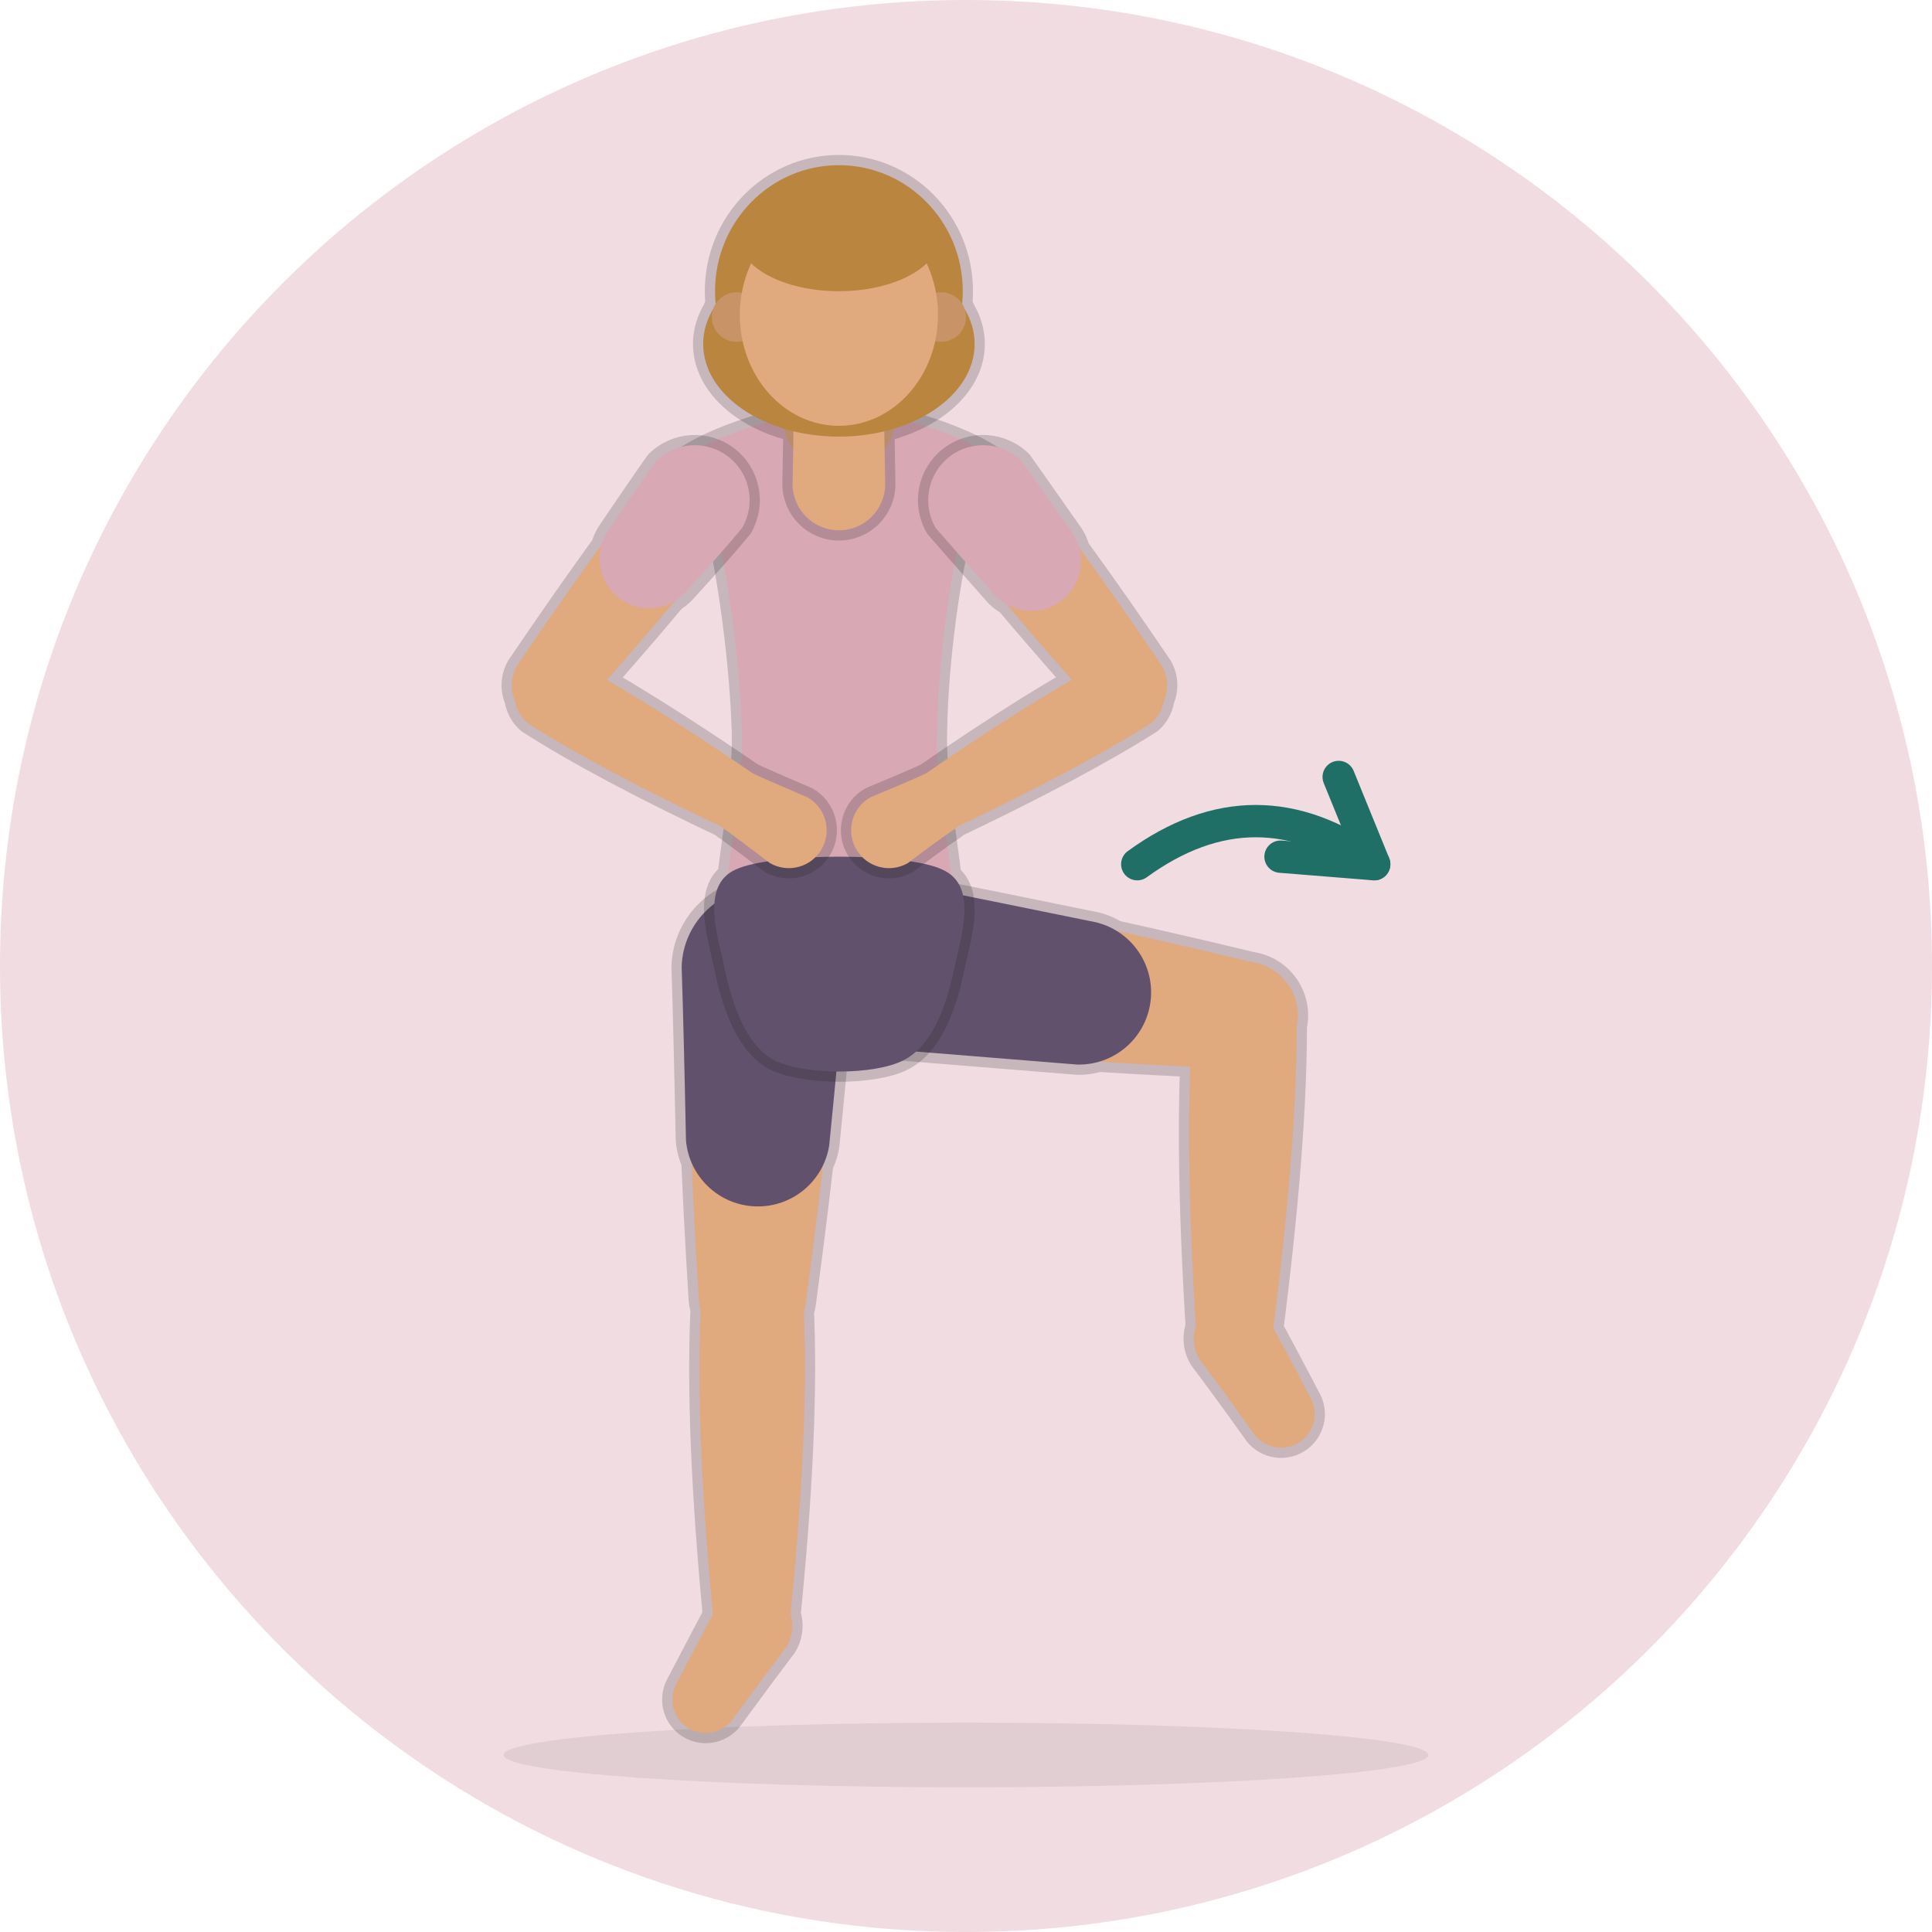
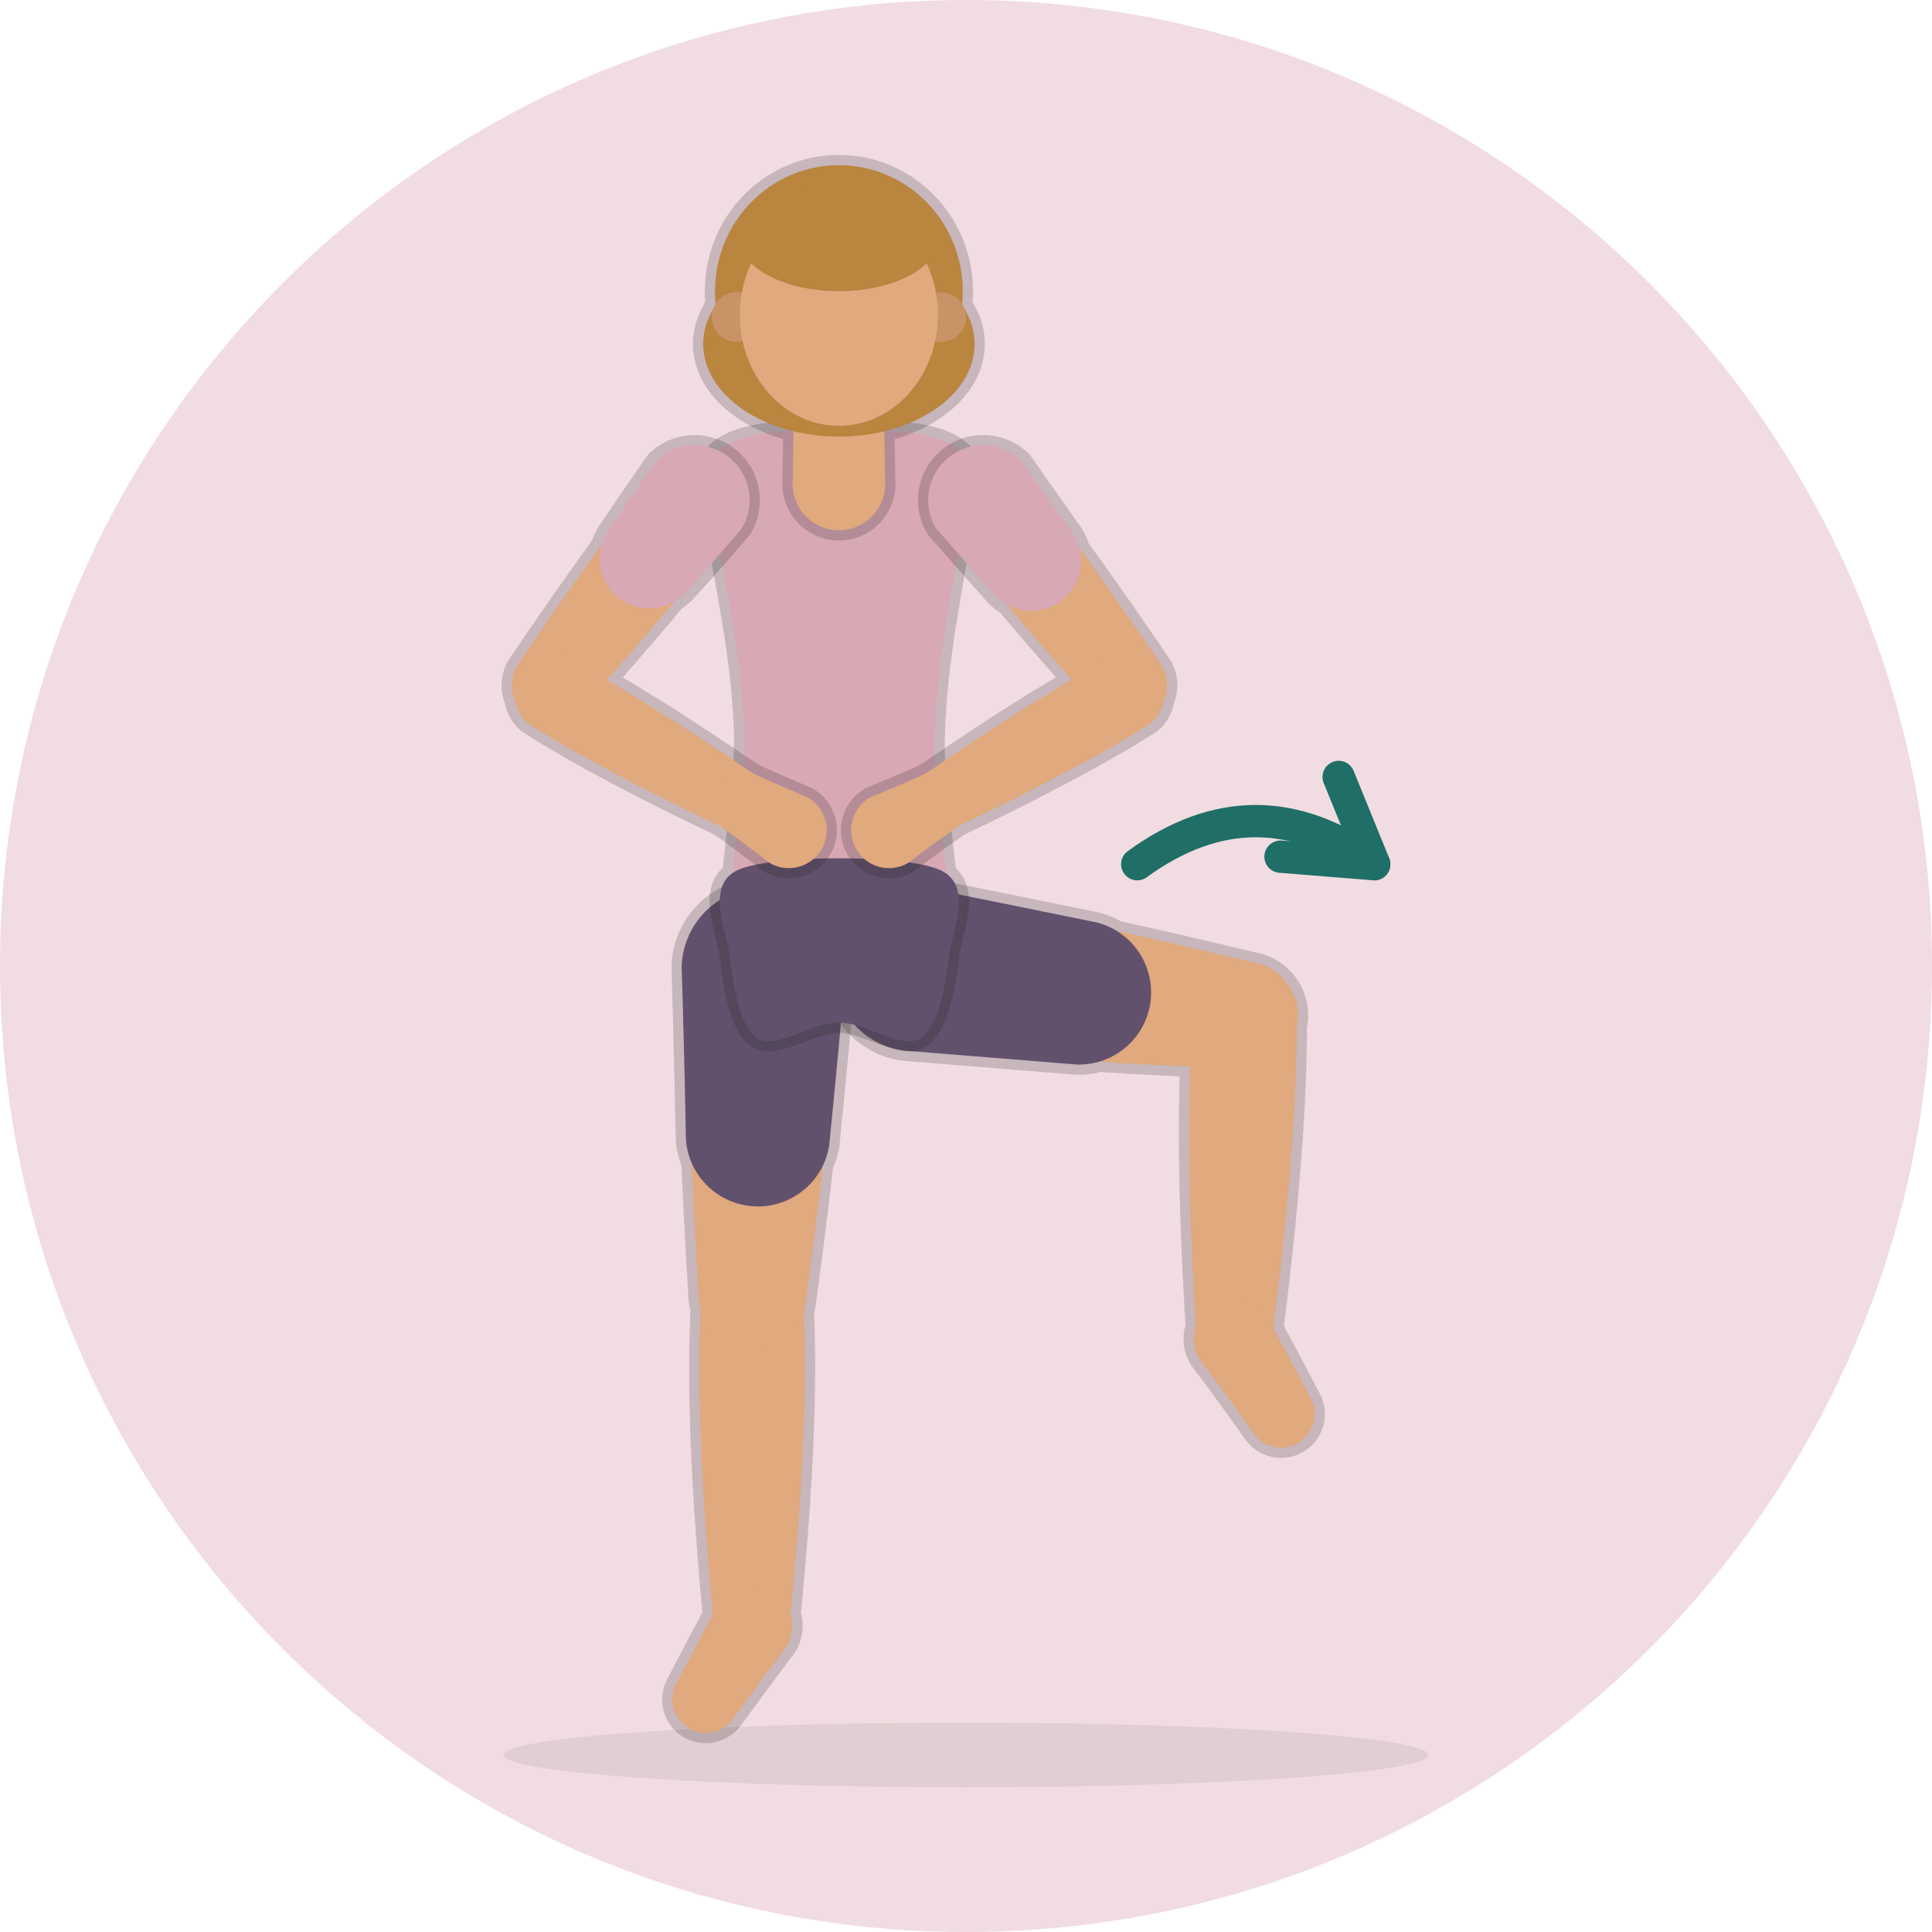
<svg xmlns="http://www.w3.org/2000/svg" viewBox="0 0 200 200" width="400" height="400" role="img" aria-label="Standing figure facing forward on one leg with the other knee lifted and opened out to the side.">
  <circle cx="100" cy="100" r="100" fill="#F1DCE2" />
  <clipPath id="c10yh8jc">
    <circle cx="100" cy="100" r="100" />
  </clipPath>
  <g clip-path="url(#c10yh8jc)">
    <g transform="translate(100.0 180.0) scale(1.115)">
      <ellipse cx="0" cy="1.5" rx="42.929" ry="3" fill="#20211F" opacity="0.08" />
      <g>
        <path d="M-24.6 -40.5Q-25.2 -29.1 -23.4 -10.5A3.5 3.5 0 0 0 -16.4 -10.5Q-14.5 -29.1 -15.1 -40.5A4.8 4.8 0 0 0 -24.6 -40.5ZM-25.8 -71.7Q-26.0 -59.9 -24.8 -40.7A5.0 5.0 0 0 0 -14.9 -40.3Q-12.3 -59.5 -11.7 -71.2A7.0 7.0 0 0 0 -25.8 -71.7ZM-26.4 -71.7Q-26.2 -65.6 -26.0 -55.6A6.7 6.7 0 0 0 -12.7 -55.1Q-11.7 -65.1 -11.2 -71.2A7.6 7.6 0 0 0 -26.4 -71.7ZM-23.0 -12.5Q-24.5 -9.7 -26.9 -5.1A3.1 3.1 0 0 0 -21.6 -1.9Q-18.6 -6.0 -16.7 -8.5A3.7 3.7 0 0 0 -23.0 -12.5Z" fill="#1E1F1D" stroke="#1E1F1D" stroke-width="1.9" stroke-linejoin="round" opacity="0.2" />
        <path d="M-24.6 -40.5Q-25.2 -29.1 -23.4 -10.5A3.5 3.5 0 0 0 -16.4 -10.5Q-14.5 -29.1 -15.1 -40.5A4.8 4.8 0 0 0 -24.6 -40.5Z" fill="#E0A97E" />
        <path d="M-25.8 -71.7Q-26.0 -59.9 -24.8 -40.7A5.0 5.0 0 0 0 -14.9 -40.3Q-12.3 -59.5 -11.7 -71.2A7.0 7.0 0 0 0 -25.8 -71.7Z" fill="#E0A97E" />
        <path d="M-26.4 -71.7Q-26.2 -65.6 -26.0 -55.6A6.7 6.7 0 0 0 -12.7 -55.1Q-11.7 -65.1 -11.2 -71.2A7.6 7.6 0 0 0 -26.4 -71.7Z" fill="#62516C" />
        <path d="M-23.0 -12.5Q-24.5 -9.7 -26.9 -5.1A3.1 3.1 0 0 0 -21.6 -1.9Q-18.6 -6.0 -16.7 -8.5A3.7 3.7 0 0 0 -23.0 -12.5Z" fill="#E0A97E" />
      </g>
      <g>
        <path d="M21.1 -67.3Q20.2 -56.0 21.4 -37.3A3.5 3.5 0 0 0 28.4 -37.1Q30.8 -55.6 30.7 -67.0A4.8 4.8 0 0 0 21.1 -67.3ZM-5.8 -64.5Q5.9 -63.0 25.2 -62.2A5.0 5.0 0 0 0 26.6 -72.1Q7.9 -76.6 -3.8 -78.5A7.0 7.0 0 0 0 -5.8 -64.5ZM-5.8 -63.9Q0.3 -63.4 10.3 -62.6A6.7 6.7 0 0 0 12.1 -75.8Q2.3 -77.8 -3.7 -79.0A7.6 7.6 0 0 0 -5.8 -63.9ZM21.7 -35.2Q23.6 -32.7 26.6 -28.5A3.1 3.1 0 0 0 31.9 -31.8Q29.5 -36.4 28.0 -39.1A3.7 3.7 0 0 0 21.7 -35.2Z" fill="#1E1F1D" stroke="#1E1F1D" stroke-width="1.9" stroke-linejoin="round" opacity="0.2" />
        <path d="M21.1 -67.3Q20.2 -56.0 21.4 -37.3A3.5 3.5 0 0 0 28.4 -37.1Q30.8 -55.6 30.7 -67.0A4.8 4.8 0 0 0 21.1 -67.3Z" fill="#E0A97E" />
        <path d="M-5.8 -64.5Q5.9 -63.0 25.2 -62.2A5.0 5.0 0 0 0 26.6 -72.1Q7.9 -76.6 -3.8 -78.5A7.0 7.0 0 0 0 -5.8 -64.5Z" fill="#E0A97E" />
        <path d="M-5.8 -63.9Q0.3 -63.4 10.3 -62.6A6.7 6.7 0 0 0 12.1 -75.8Q2.3 -77.8 -3.7 -79.0A7.6 7.6 0 0 0 -5.8 -63.9Z" fill="#62516C" />
        <path d="M21.7 -35.2Q23.6 -32.7 26.6 -28.5A3.1 3.1 0 0 0 31.9 -31.8Q29.5 -36.4 28.0 -39.1A3.7 3.7 0 0 0 21.7 -35.2Z" fill="#E0A97E" />
      </g>
      <g>
-         <path d="M-22.1 -71.5C-23.6 -76.0 -20.6 -86.6 -20.8 -93.5C-21.0 -100.3 -22.2 -108.4 -23.2 -112.5C-24.3 -116.6 -28.2 -116.3 -27.2 -118.0C-26.2 -119.6 -20.9 -121.7 -17.4 -122.5C-13.9 -123.2 -9.6 -123.2 -6.1 -122.5C-2.6 -121.7 2.7 -119.6 3.6 -118.0C4.6 -116.3 0.8 -116.6 -0.3 -112.5C-1.4 -108.4 -2.6 -100.3 -2.7 -93.5C-2.9 -86.6 0.1 -76.0 -1.4 -71.5C-2.9 -67.0 -8.3 -66.5 -11.8 -66.5C-15.2 -66.5 -20.6 -67.0 -22.1 -71.5ZM-22.4 -71.5C-23.0 -74.4 -24.7 -79.2 -21.4 -80.7C-18.0 -82.3 -5.5 -82.3 -2.2 -80.7C1.2 -79.2 -0.5 -74.4 -1.1 -71.5C-1.7 -68.5 -3.0 -64.4 -5.8 -63.0C-8.5 -61.6 -15.0 -61.6 -17.8 -63.0C-20.5 -64.4 -21.8 -68.5 -22.4 -71.5ZM-11.8 -117.5A5.2 5.2 0.0 1 0 -11.8 -127.9A5.2 5.2 0.0 1 0 -11.8 -117.5Z" fill="#1E1F1D" stroke="#1E1F1D" stroke-width="1.9" stroke-linejoin="round" opacity="0.2" />
-         <path d="M-22.1 -71.5C-23.6 -76.0 -20.6 -86.6 -20.8 -93.5C-21.0 -100.3 -22.2 -108.4 -23.2 -112.5C-24.3 -116.6 -28.2 -116.3 -27.2 -118.0C-26.2 -119.6 -20.9 -121.7 -17.4 -122.5C-13.9 -123.2 -9.6 -123.2 -6.1 -122.5C-2.6 -121.7 2.7 -119.6 3.6 -118.0C4.6 -116.3 0.8 -116.6 -0.3 -112.5C-1.4 -108.4 -2.6 -100.3 -2.7 -93.5C-2.9 -86.6 0.1 -76.0 -1.4 -71.5C-2.9 -67.0 -8.3 -66.5 -11.8 -66.5C-15.2 -66.5 -20.6 -67.0 -22.1 -71.5Z" fill="#D8A8B5" />
-         <path d="M-22.4 -71.5C-23.0 -74.4 -24.7 -79.2 -21.4 -80.7C-18.0 -82.3 -5.5 -82.3 -2.2 -80.7C1.2 -79.2 -0.5 -74.4 -1.1 -71.5C-1.7 -68.5 -3.0 -64.4 -5.8 -63.0C-8.5 -61.6 -15.0 -61.6 -17.8 -63.0C-20.5 -64.4 -21.8 -68.5 -22.4 -71.5Z" fill="#62516C" />
-         <path d="M-11.8 -117.5A5.2 5.2 0.0 1 0 -11.8 -127.9A5.2 5.2 0.0 1 0 -11.8 -117.5Z" fill="#E0A97E" />
+         <path d="M-21.5 -71.5C-23.0 -75.8 -20.4 -87.0 -20.6 -93.5C-20.8 -100.0 -22.2 -106.5 -22.9 -110.5C-23.5 -114.5 -25.0 -115.7 -24.4 -117.5C-23.8 -119.2 -22.6 -120.5 -19.3 -121.1C-15.9 -121.7 -7.6 -121.7 -4.2 -121.1C-0.9 -120.5 0.2 -119.2 0.8 -117.5C1.4 -115.7 -0.1 -114.5 -0.7 -110.5C-1.3 -106.5 -2.7 -100.0 -2.9 -93.5C-3.2 -87.0 -0.5 -75.8 -2.0 -71.5C-3.5 -67.1 -8.5 -67.5 -11.8 -67.5C-15.0 -67.5 -20.1 -67.1 -21.5 -71.5ZM-21.9 -72.5C-22.2 -75.1 -24.3 -79.3 -21.1 -80.7C-17.8 -82.1 -5.7 -82.1 -2.5 -80.7C0.8 -79.3 -1.3 -75.1 -1.6 -72.5C-1.9 -69.9 -2.6 -66.0 -4.3 -65.0C-6.0 -64.0 -9.3 -66.5 -11.8 -66.5C-14.3 -66.5 -17.6 -64.0 -19.3 -65.0C-21.0 -66.0 -21.6 -69.9 -21.9 -72.5Z" fill="#1E1F1D" stroke="#1E1F1D" stroke-width="1.9" stroke-linejoin="round" opacity="0.2" />
+         <path d="M-21.5 -71.5C-23.0 -75.8 -20.4 -87.0 -20.6 -93.5C-20.8 -100.0 -22.2 -106.5 -22.9 -110.5C-23.5 -114.5 -25.0 -115.7 -24.4 -117.5C-23.8 -119.2 -22.6 -120.5 -19.3 -121.1C-15.9 -121.7 -7.6 -121.7 -4.2 -121.1C-0.9 -120.5 0.2 -119.2 0.8 -117.5C1.4 -115.7 -0.1 -114.5 -0.7 -110.5C-1.3 -106.5 -2.7 -100.0 -2.9 -93.5C-3.2 -87.0 -0.5 -75.8 -2.0 -71.5C-3.5 -67.1 -8.5 -67.5 -11.8 -67.5C-15.0 -67.5 -20.1 -67.1 -21.5 -71.5Z" fill="#D8A8B5" />
+         <path d="M-21.9 -72.5C-22.2 -75.1 -24.3 -79.3 -21.1 -80.7C-17.8 -82.1 -5.7 -82.1 -2.5 -80.7C0.8 -79.3 -1.3 -75.1 -1.6 -72.5C-1.9 -69.9 -2.6 -66.0 -4.3 -65.0C-6.0 -64.0 -9.3 -66.5 -11.8 -66.5C-14.3 -66.5 -17.6 -64.0 -19.3 -65.0C-21.0 -66.0 -21.6 -69.9 -21.9 -72.5Z" fill="#62516C" />
      </g>
      <g>
        <path d="M-28.3 -118.2Q-33.7 -111.4 -41.7 -99.6A3.6 3.6 0 0 0 -36.1 -95.2Q-26.6 -105.8 -21.3 -112.8A4.4 4.4 0 0 0 -28.3 -118.2ZM-28.8 -118.6Q-30.5 -116.2 -33.2 -112.2A4.6 4.6 0 0 0 -26.0 -106.5Q-22.7 -110.1 -20.8 -112.4A5.1 5.1 0 0 0 -28.8 -118.6ZM-40.7 -94.3Q-34.0 -90.0 -22.1 -84.4A2.8 2.8 0 0 0 -19.3 -89.3Q-30.1 -96.7 -37.1 -100.4A3.6 3.6 0 0 0 -40.7 -94.3ZM-22.2 -84.3Q-20.7 -83.2 -18.2 -81.3A3.5 3.5 0 0 0 -14.7 -87.4Q-17.5 -88.6 -19.3 -89.4A2.9 2.9 0 0 0 -22.2 -84.3Z" fill="#1E1F1D" stroke="#1E1F1D" stroke-width="1.9" stroke-linejoin="round" opacity="0.2" />
        <path d="M-28.3 -118.2Q-33.7 -111.4 -41.7 -99.6A3.6 3.6 0 0 0 -36.1 -95.2Q-26.6 -105.8 -21.3 -112.8A4.4 4.4 0 0 0 -28.3 -118.2Z" fill="#E0A97E" />
        <path d="M-28.8 -118.6Q-30.5 -116.2 -33.2 -112.2A4.6 4.6 0 0 0 -26.0 -106.5Q-22.7 -110.1 -20.8 -112.4A5.1 5.1 0 0 0 -28.8 -118.6Z" fill="#D8A8B5" />
        <path d="M-40.7 -94.3Q-34.0 -90.0 -22.1 -84.4A2.8 2.8 0 0 0 -19.3 -89.3Q-30.1 -96.7 -37.1 -100.4A3.6 3.6 0 0 0 -40.7 -94.3Z" fill="#E0A97E" />
        <path d="M-22.2 -84.3Q-20.7 -83.2 -18.2 -81.3A3.5 3.5 0 0 0 -14.7 -87.4Q-17.5 -88.6 -19.3 -89.4A2.9 2.9 0 0 0 -22.2 -84.3Z" fill="#E0A97E" />
      </g>
      <g>
        <path d="M-2.3 -112.8Q3.1 -105.8 12.6 -95.2A3.6 3.6 0 0 0 18.2 -99.6Q10.2 -111.4 4.7 -118.2A4.4 4.4 0 0 0 -2.3 -112.8ZM-2.8 -112.4Q-0.8 -110.1 2.4 -106.5A4.6 4.6 0 0 0 9.7 -112.2Q6.9 -116.2 5.2 -118.6A5.1 5.1 0 0 0 -2.8 -112.4ZM13.6 -100.4Q6.5 -96.7 -4.2 -89.3A2.8 2.8 0 0 0 -1.4 -84.4Q10.4 -90.0 17.2 -94.3A3.6 3.6 0 0 0 13.6 -100.4ZM-4.2 -89.4Q-6.0 -88.6 -8.9 -87.4A3.5 3.5 0 0 0 -5.4 -81.3Q-2.9 -83.2 -1.3 -84.3A2.9 2.9 0 0 0 -4.2 -89.4Z" fill="#1E1F1D" stroke="#1E1F1D" stroke-width="1.9" stroke-linejoin="round" opacity="0.2" />
        <path d="M-2.3 -112.8Q3.1 -105.8 12.6 -95.2A3.6 3.6 0 0 0 18.2 -99.6Q10.2 -111.4 4.7 -118.2A4.4 4.4 0 0 0 -2.3 -112.8Z" fill="#E0A97E" />
        <path d="M-2.8 -112.4Q-0.8 -110.1 2.4 -106.5A4.6 4.6 0 0 0 9.7 -112.2Q6.9 -116.2 5.2 -118.6A5.1 5.1 0 0 0 -2.8 -112.4Z" fill="#D8A8B5" />
        <path d="M13.6 -100.4Q6.5 -96.7 -4.2 -89.3A2.8 2.8 0 0 0 -1.4 -84.4Q10.4 -90.0 17.2 -94.3A3.6 3.6 0 0 0 13.6 -100.4Z" fill="#E0A97E" />
        <path d="M-4.2 -89.4Q-6.0 -88.6 -8.9 -87.4A3.5 3.5 0 0 0 -5.4 -81.3Q-2.9 -83.2 -1.3 -84.3A2.9 2.9 0 0 0 -4.2 -89.4Z" fill="#E0A97E" />
      </g>
      <g>
        <path d="M-7.5 -116.5Q-7.6 -122.7 -7.8 -133.0A4.0 4.0 0 0 0 -15.8 -133.0Q-16.0 -122.7 -16.1 -116.5A4.3 4.3 0 0 0 -7.5 -116.5ZM-11.8 -122.7A11.5 11.7 0.0 1 0 -11.8 -146.1A11.5 11.7 0.0 1 0 -11.8 -122.7ZM-11.8 -120.9A12.6 8.6 0.0 1 0 -11.8 -138.1A12.6 8.6 0.0 1 0 -11.8 -120.9ZM-2.3 -129.7A2.3 2.3 0.0 1 0 -2.3 -134.3A2.3 2.3 0.0 1 0 -2.3 -129.7ZM-21.3 -129.7A2.3 2.3 0.0 1 0 -21.3 -134.3A2.3 2.3 0.0 1 0 -21.3 -129.7ZM-11.8 -121.9A9.2 10.3 0.0 1 0 -11.8 -142.5A9.2 10.3 0.0 1 0 -11.8 -121.9ZM-11.8 -134.4A9.3 5.0 0.0 1 0 -11.8 -144.4A9.3 5.0 0.0 1 0 -11.8 -134.4Z" fill="#1E1F1D" stroke="#1E1F1D" stroke-width="1.9" stroke-linejoin="round" opacity="0.2" />
        <path d="M-7.5 -116.5Q-7.6 -122.7 -7.8 -133.0A4.0 4.0 0 0 0 -15.8 -133.0Q-16.0 -122.7 -16.1 -116.5A4.3 4.3 0 0 0 -7.5 -116.5Z" fill="#E0A97E" />
        <path d="M-11.8 -122.7A11.5 11.7 0.0 1 0 -11.8 -146.1A11.5 11.7 0.0 1 0 -11.8 -122.7Z" fill="#B9853F" />
        <path d="M-11.8 -120.9A12.6 8.6 0.0 1 0 -11.8 -138.1A12.6 8.6 0.0 1 0 -11.8 -120.9Z" fill="#B9853F" />
        <path d="M-2.3 -129.7A2.3 2.3 0.0 1 0 -2.3 -134.3A2.3 2.3 0.0 1 0 -2.3 -129.7Z" fill="#C99368" />
        <path d="M-21.3 -129.7A2.3 2.3 0.0 1 0 -21.3 -134.3A2.3 2.3 0.0 1 0 -21.3 -129.7Z" fill="#C99368" />
        <path d="M-11.8 -121.9A9.2 10.3 0.0 1 0 -11.8 -142.5A9.2 10.3 0.0 1 0 -11.8 -121.9Z" fill="#E0A97E" />
        <path d="M-11.8 -134.4A9.3 5.0 0.0 1 0 -11.8 -144.4A9.3 5.0 0.0 1 0 -11.8 -134.4Z" fill="#B9853F" />
      </g>
      <g fill="none" stroke="#1F6F66" stroke-width="3" stroke-linecap="round" stroke-linejoin="round">
        <path d="M15.9 -81.2Q26.9 -89.2 37.9 -81.2" />
        <path d="M29.2 -81.9L37.9 -81.2L34.6 -89.3" />
      </g>
    </g>
  </g>
</svg>
